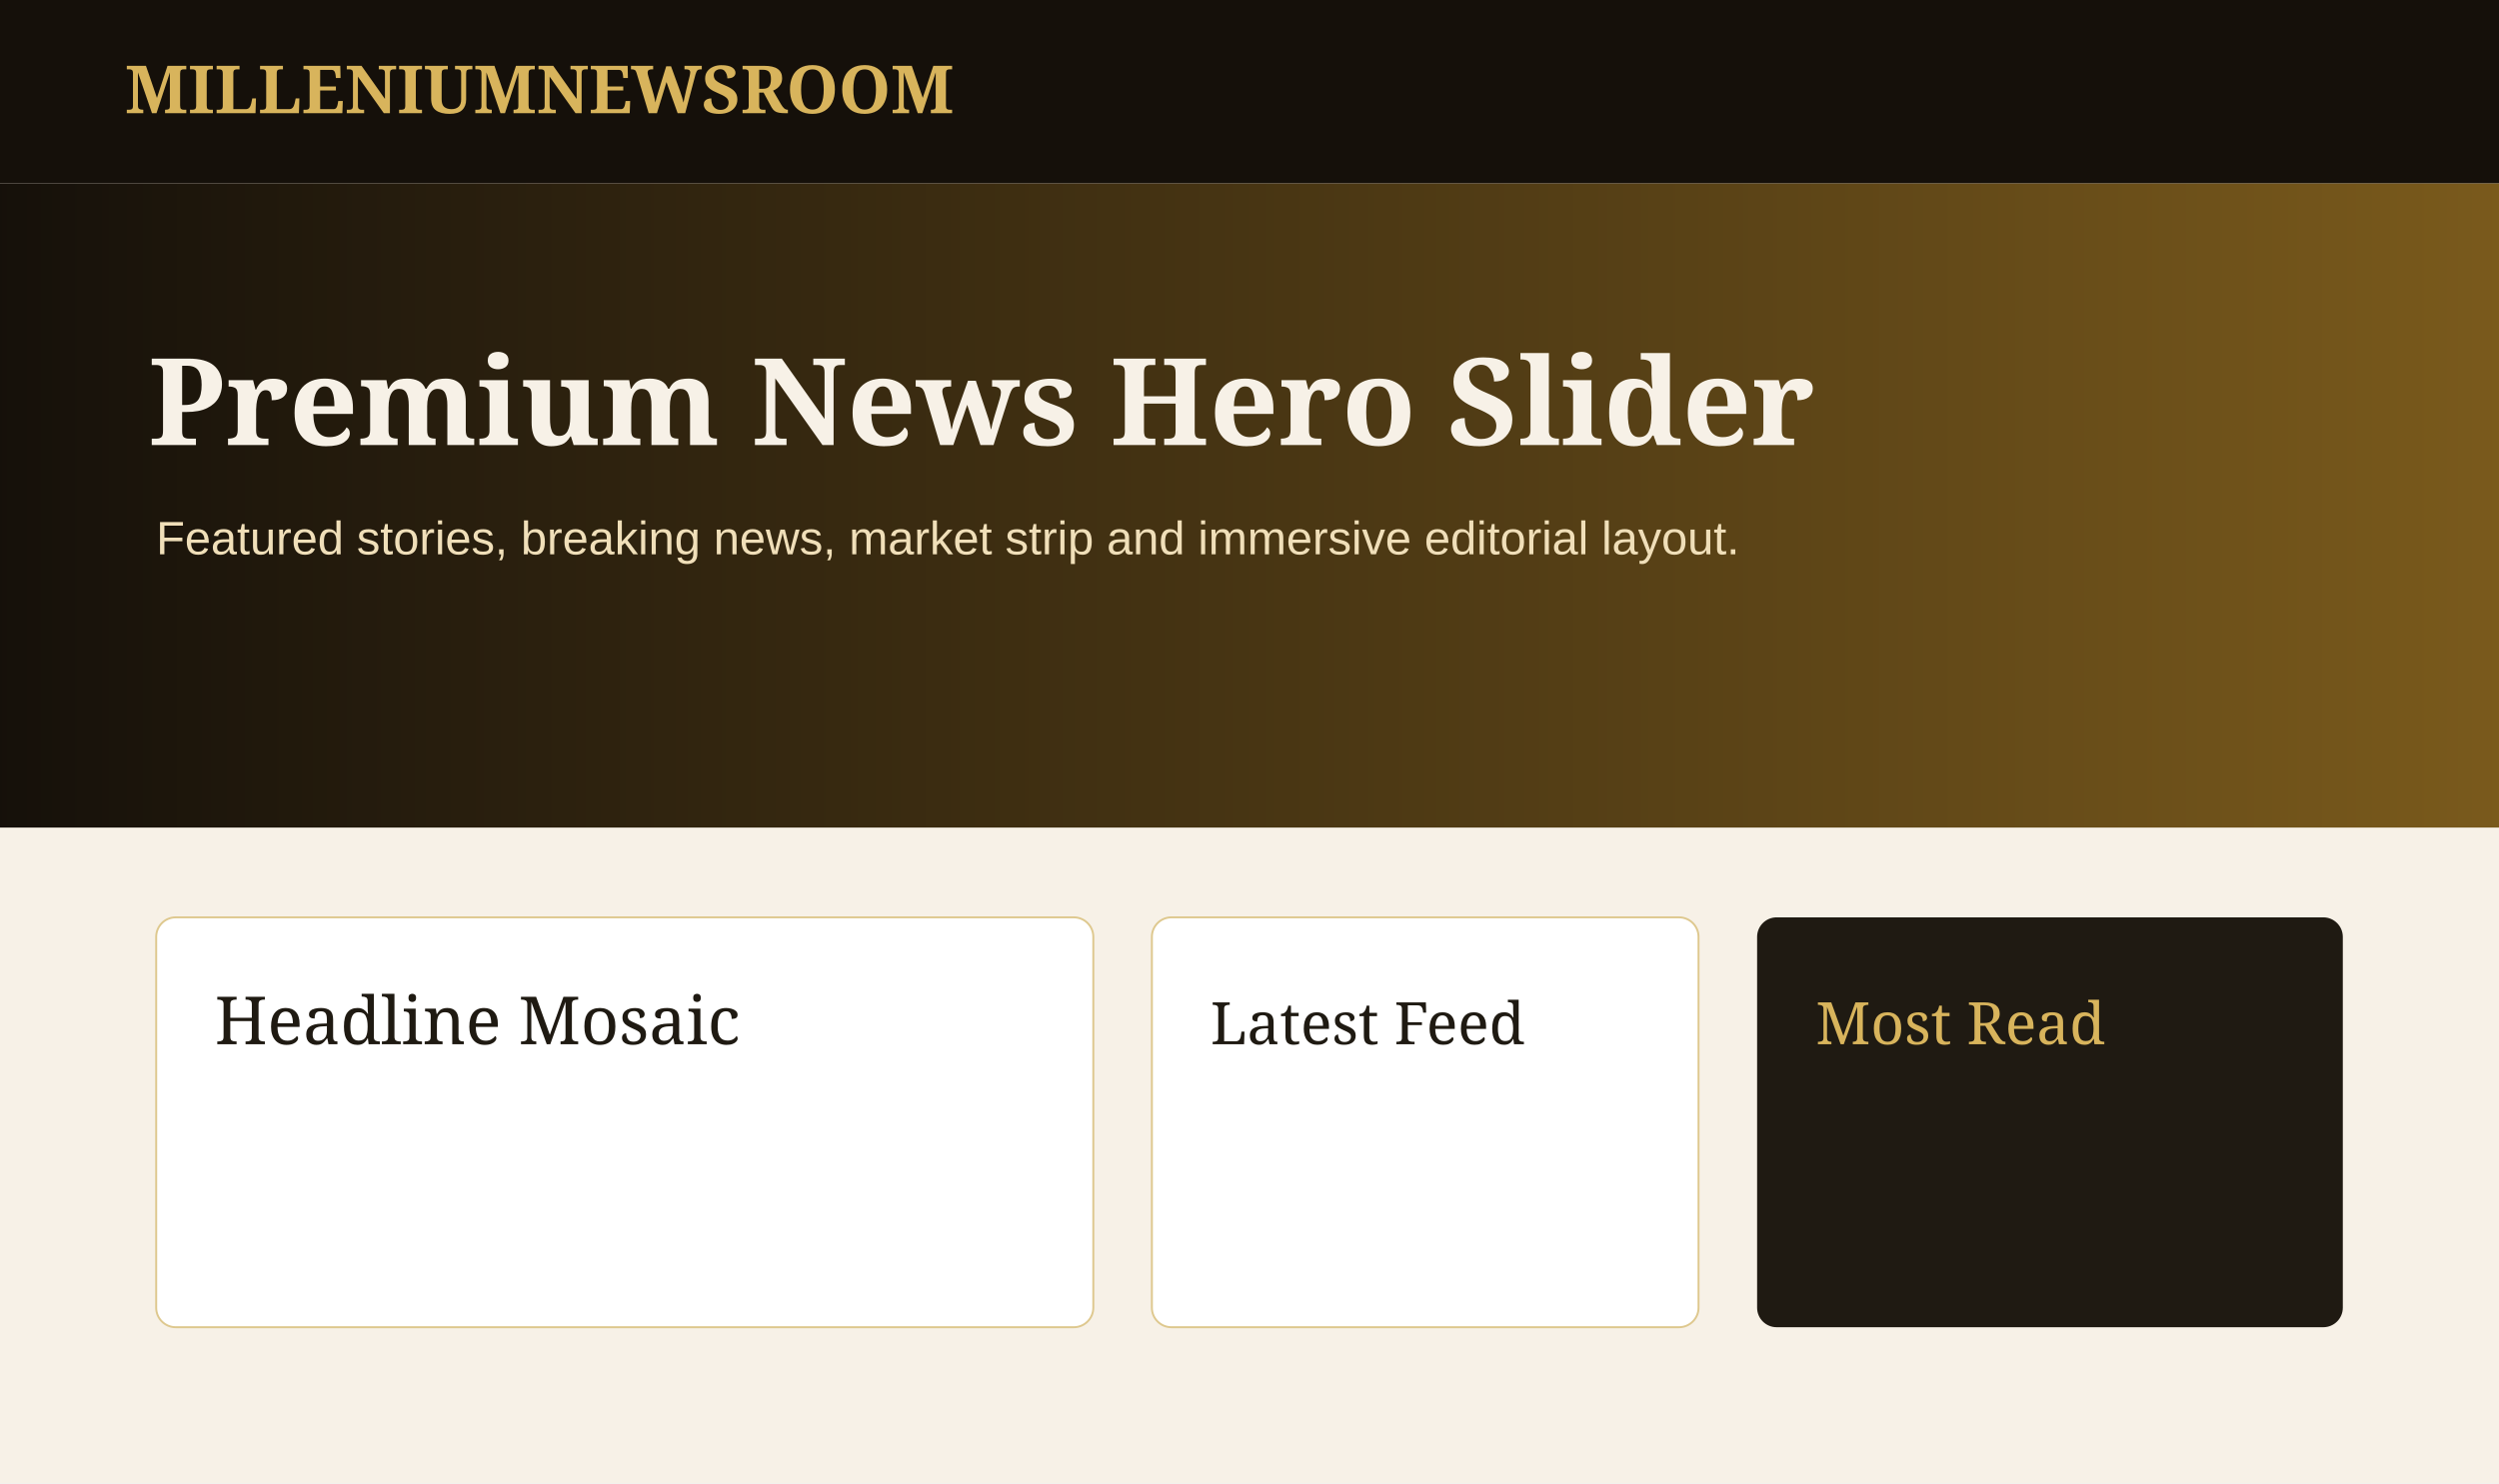
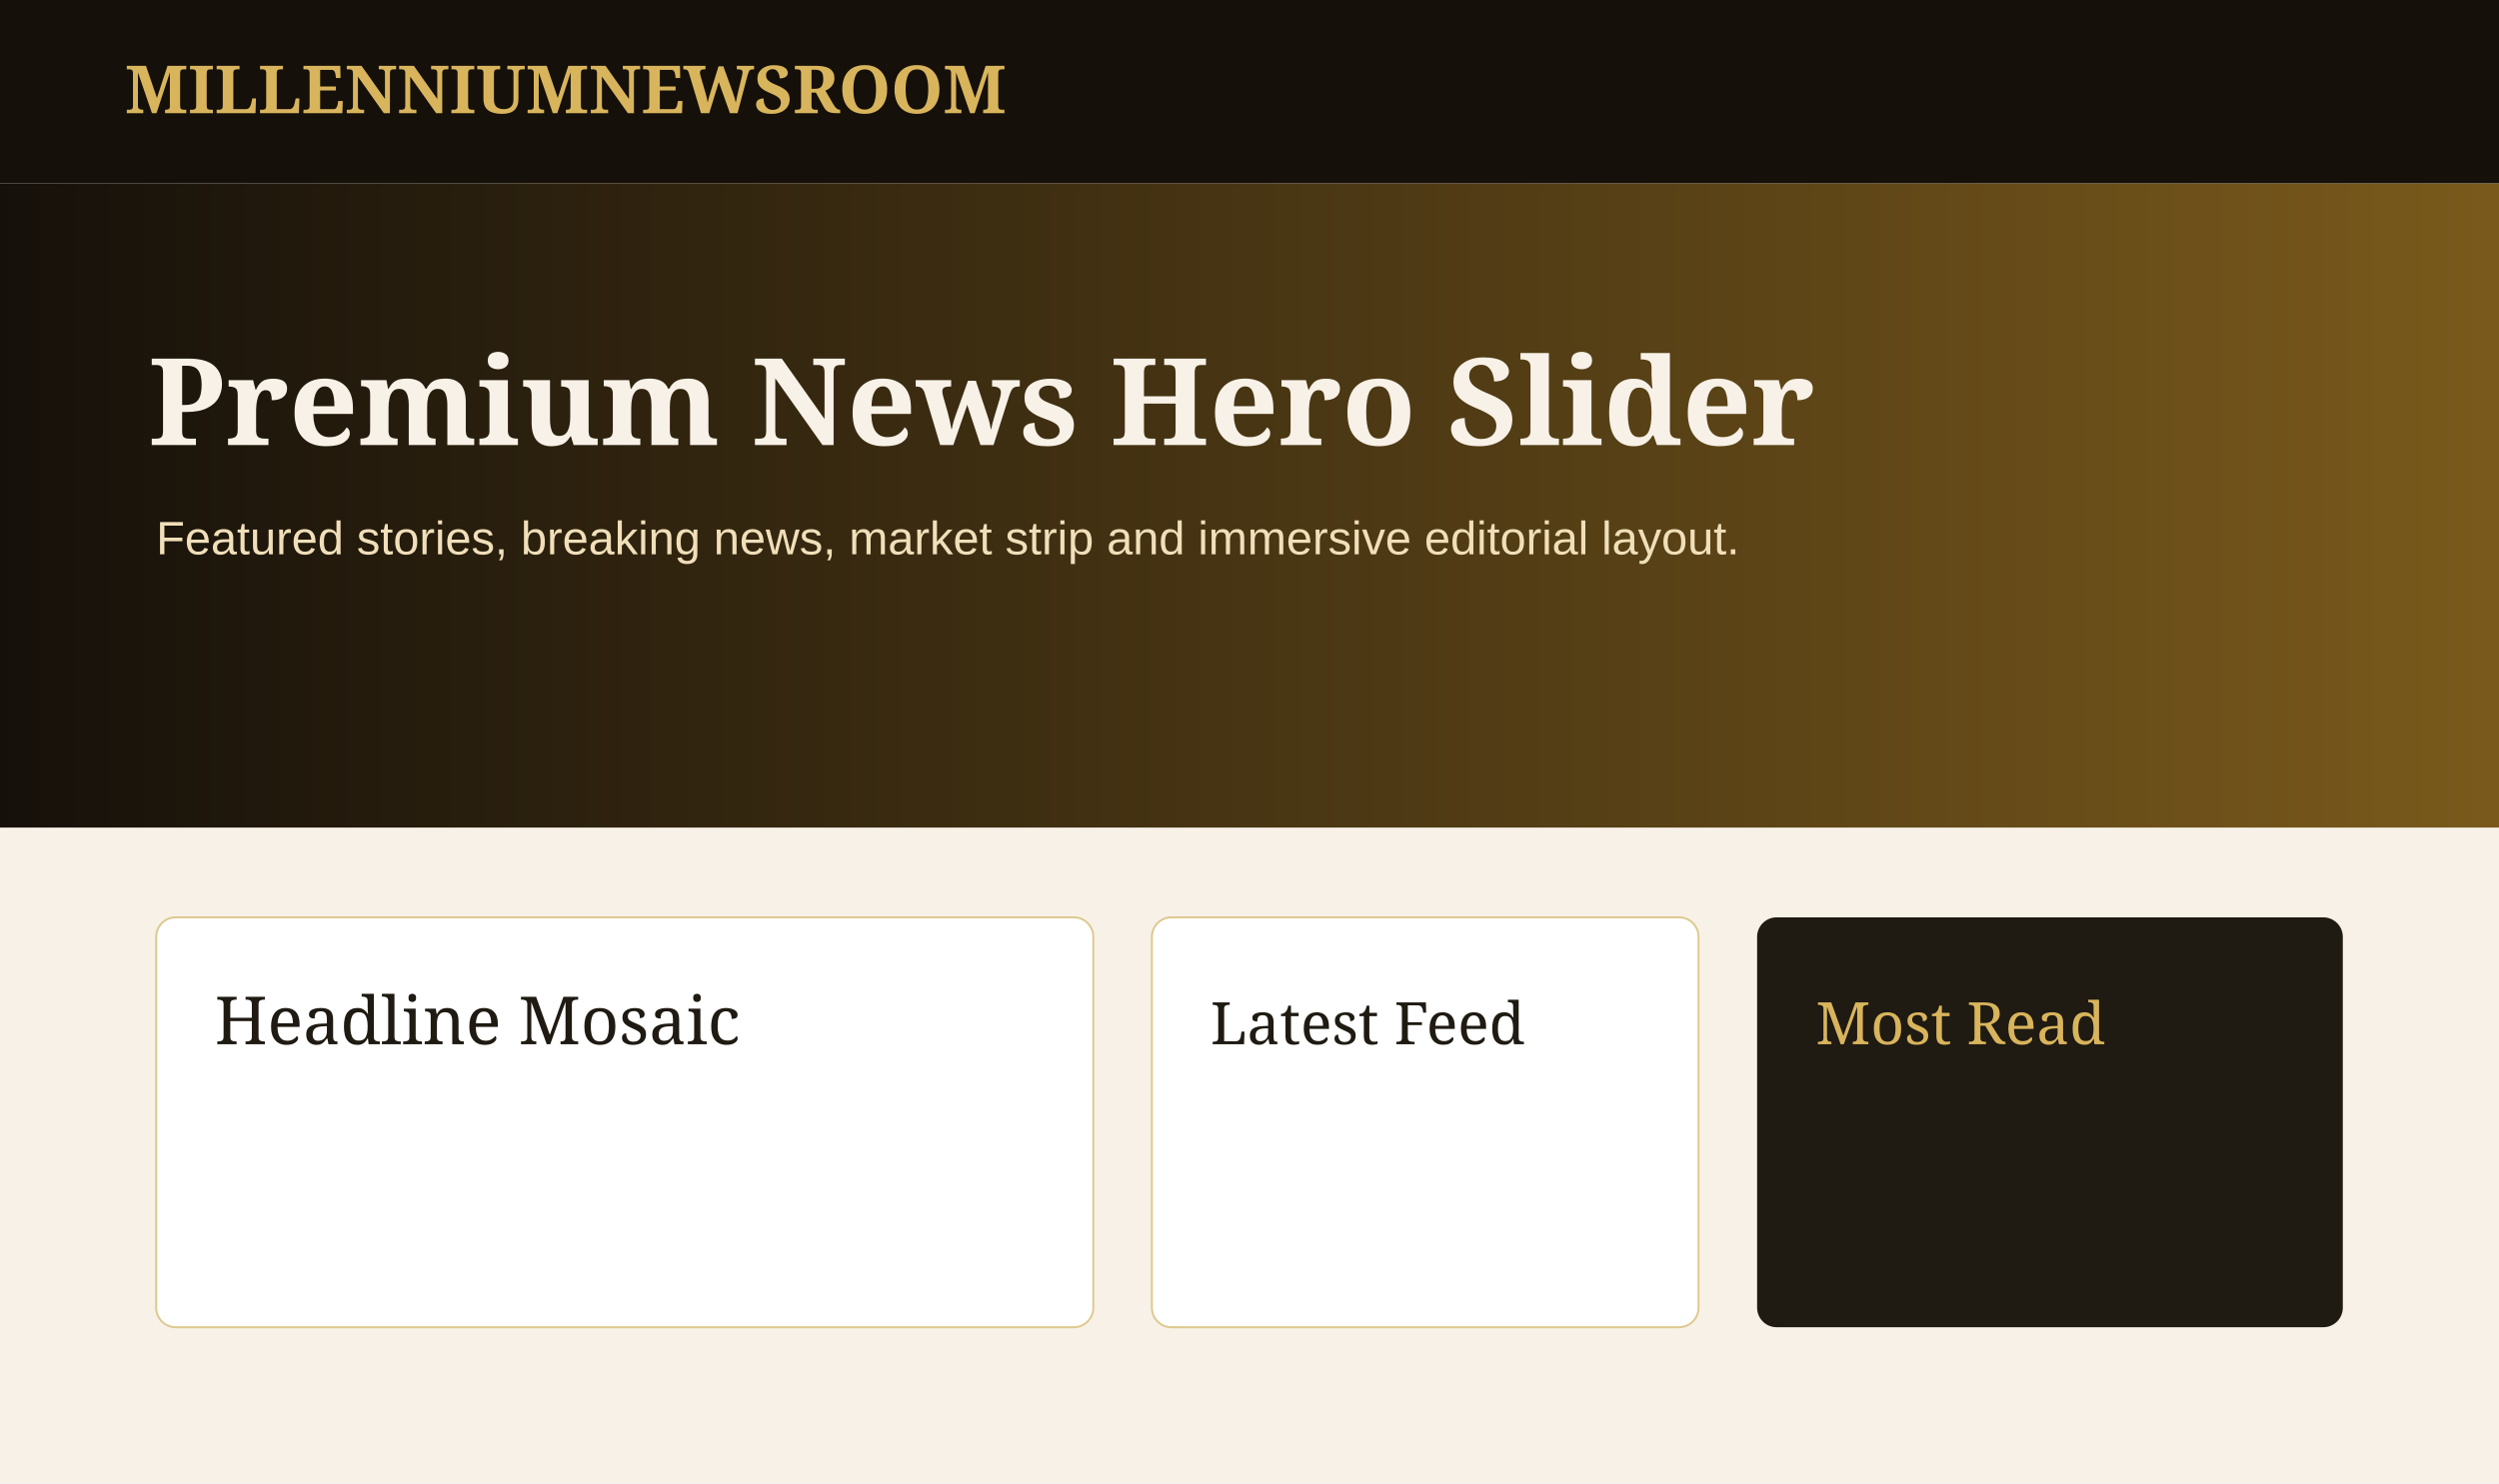
<svg xmlns="http://www.w3.org/2000/svg" width="1280" height="760" viewBox="0 0 1280 760">
  <defs>
    <linearGradient id="g" x1="0" x2="1">
      <stop stop-color="#15100a" />
      <stop offset="1" stop-color="#7a5a1c" />
    </linearGradient>
  </defs>
  <rect width="1280" height="760" fill="#f7f1e7" />
  <rect width="1280" height="94" fill="#15100a" />
-   <text x="64" y="58" fill="#d8b45c" font-family="Georgia" font-size="34" font-weight="700">MILLENIUMNEWSROOM</text>
+   <text x="64" y="58" fill="#d8b45c" font-family="Georgia" font-size="34" font-weight="700">MILLENNIUMNEWSROOM</text>
  <rect x="0" y="94" width="1280" height="330" fill="url(#g)" />
  <text x="76" y="228" fill="#f7f1e7" font-family="Georgia" font-size="62" font-weight="700">Premium News Hero Slider</text>
  <text x="80" y="284" fill="#f0dfb9" font-family="Arial" font-size="24">Featured stories, breaking news, market strip and immersive editorial layout.</text>
  <rect x="80" y="470" width="480" height="210" rx="10" fill="#fff" stroke="#dec88e" />
  <rect x="590" y="470" width="280" height="210" rx="10" fill="#fff" stroke="#dec88e" />
  <rect x="900" y="470" width="300" height="210" rx="10" fill="#1f1a12" />
  <text x="110" y="535" fill="#1f1a12" font-family="Georgia" font-size="34">Headline Mosaic</text>
  <text x="620" y="535" fill="#1f1a12" font-family="Georgia" font-size="30">Latest Feed</text>
  <text x="930" y="535" fill="#d8b45c" font-family="Georgia" font-size="30">Most Read</text>
</svg>
